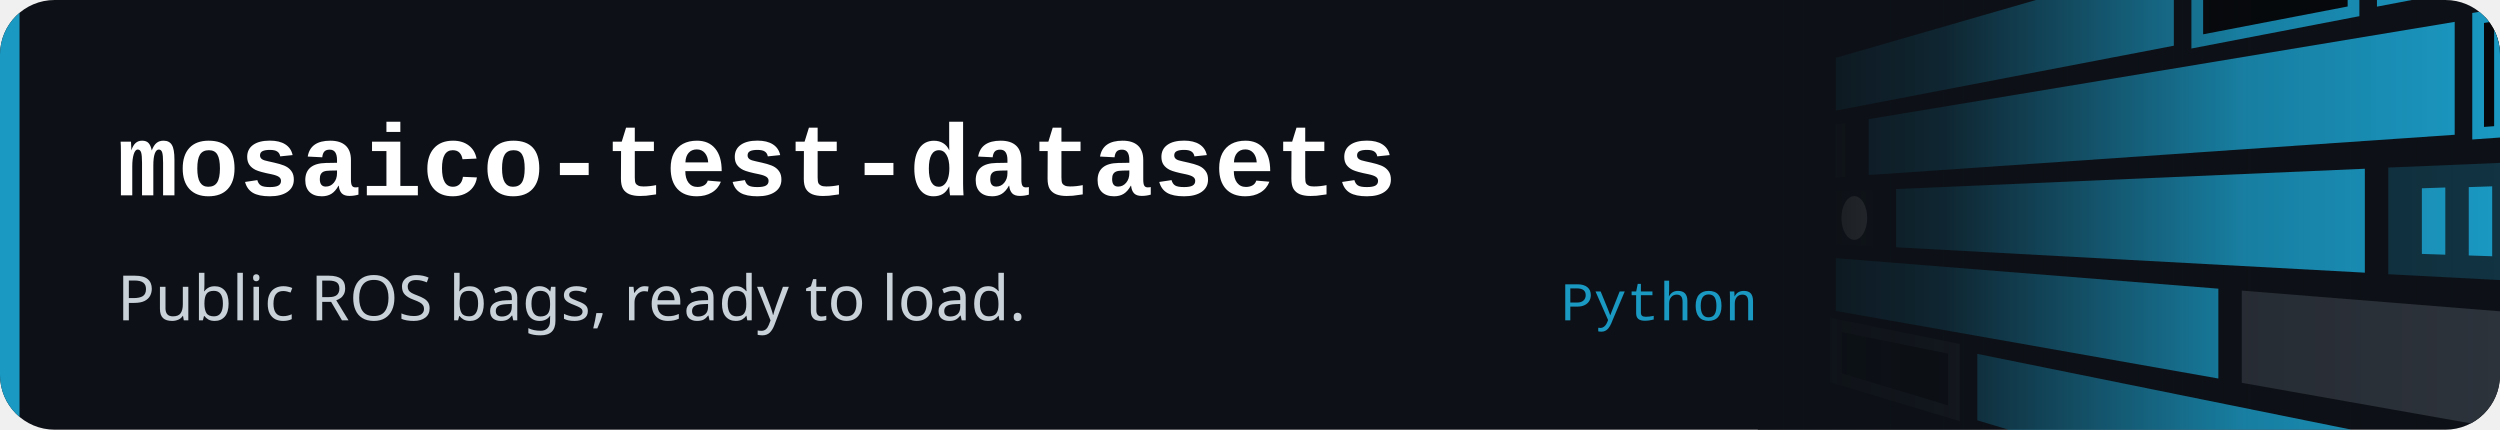
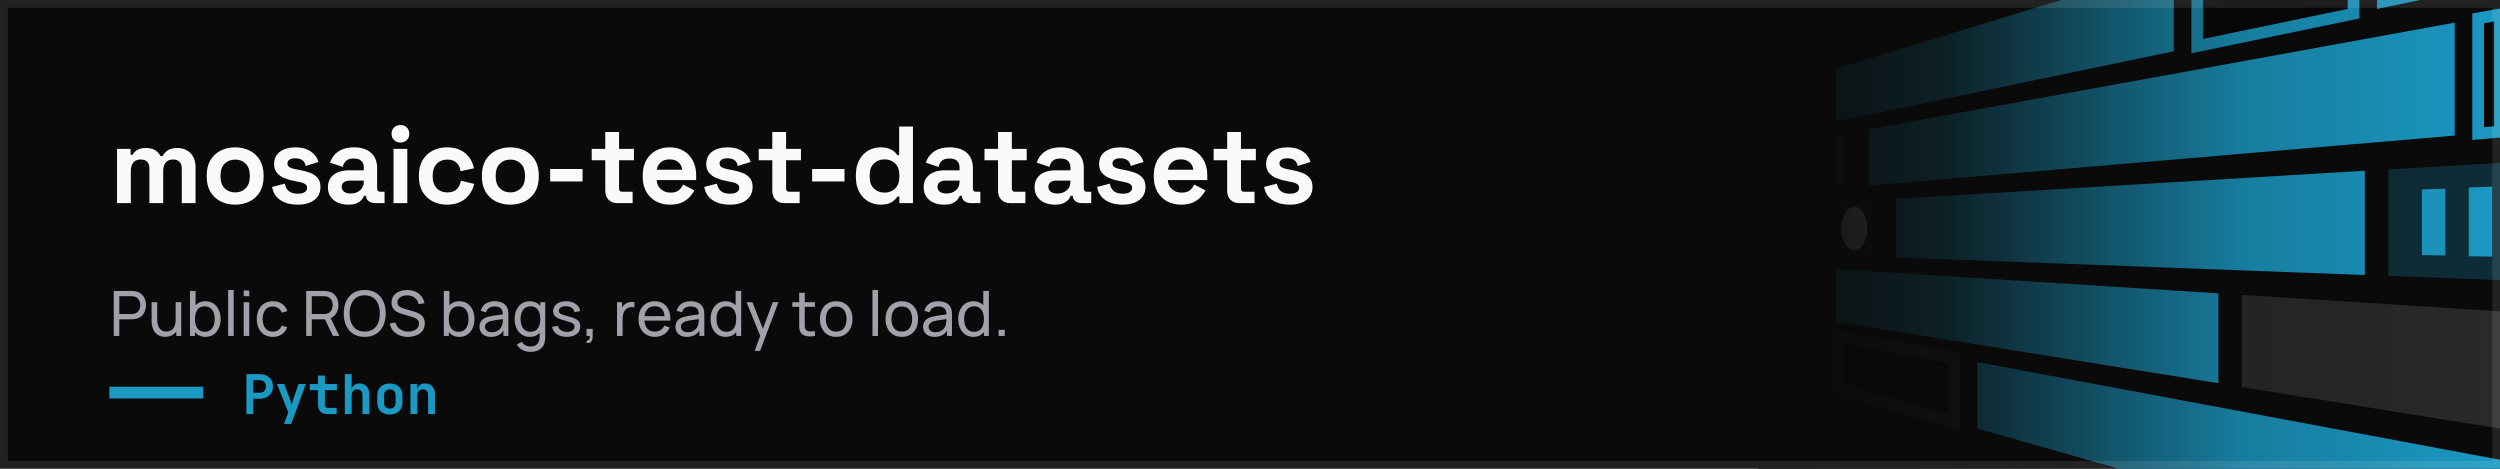
- <svg xmlns="http://www.w3.org/2000/svg" viewBox="0 0 640 110" width="640" height="110">
+ <svg xmlns="http://www.w3.org/2000/svg" viewBox="0 0 640 120" width="640" height="120">
  <defs>
    <clipPath id="card">
-       <rect width="640" height="110" rx="14" />
+       <rect width="640" height="120" />
    </clipPath>
    <linearGradient id="fadeV" x1="0" y1="0" x2="0" y2="1">
-       <stop offset="0" stop-color="#0d1117" stop-opacity="0.7" />
-       <stop offset="0.2" stop-color="#0d1117" stop-opacity="0" />
-       <stop offset="0.8" stop-color="#0d1117" stop-opacity="0" />
-       <stop offset="1" stop-color="#0d1117" stop-opacity="0.7" />
+       <stop offset="0" stop-color="#0a0a0a" stop-opacity="0.7" />
+       <stop offset="0.2" stop-color="#0a0a0a" stop-opacity="0" />
+       <stop offset="0.8" stop-color="#0a0a0a" stop-opacity="0" />
+       <stop offset="1" stop-color="#0a0a0a" stop-opacity="0.7" />
    </linearGradient>
  </defs>
  <g clip-path="url(#card)">
-     <rect width="640" height="110" fill="#0d1117" />
-     <polygon points="640.0,-34.3 608.5,-25.2 608.5,1.7 640.0,-4.3" fill="#1a99c3" />
-     <polygon points="602.5,-23.5 562.5,-11.9 562.5,10.6 602.5,2.9" fill="#05070a" stroke="#1a99c3" stroke-width="3" />
-     <polygon points="556.5,-10.2 470.0,14.8 470.0,28.3 556.5,11.7" fill="#1a99c3" />
-     <polygon points="640.0,3.7 634.4,4.6 634.4,34.1 640.0,33.7" fill="#05070a" stroke="#1a99c3" stroke-width="3" />
-     <polygon points="628.4,5.6 478.4,30.5 478.4,44.8 628.4,34.5" fill="#1a99c3" />
-     <polygon points="472.4,31.5 470.0,31.9 470.0,45.4 472.4,45.3" fill="#2d333b" />
-     <polygon points="640.0,41.7 611.4,42.9 611.4,70.2 640.0,71.7" fill="#1a99c3" opacity="0.25" />
-     <polygon points="638.0,47.7 632.0,47.9 632.0,65.4 638.0,65.6" fill="#1a99c3" />
-     <polygon points="626.0,48.0 620.0,48.2 620.0,65.0 626.0,65.2" fill="#1a99c3" />
-     <polygon points="605.4,43.2 485.4,48.4 485.4,63.3 605.4,69.8" fill="#1a99c3" />
-     <polygon points="479.4,48.6 470.0,49.0 470.0,62.5 479.4,63.0" fill="#2d333b" opacity="0.35" />
-     <ellipse cx="474.7" cy="55.8" rx="3.3" ry="5.6" fill="#eeeeee" />
-     <polygon points="640.0,79.7 573.9,74.4 573.9,98.0 640.0,109.7" fill="#2d333b" />
-     <polygon points="567.9,73.9 470.0,66.1 470.0,79.6 567.9,96.9" fill="#1a99c3" />
-     <polygon points="640.0,117.7 506.2,90.6 506.2,107.6 640.0,147.7" fill="#1a99c3" />
-     <polygon points="500.2,89.3 470.0,83.2 470.0,96.7 500.2,105.8" fill="#05070a" stroke="#2d333b" stroke-width="3" />
+     <rect width="640" height="120" fill="#0a0a0a" />
+     <polygon points="640.0,-34.3 608.5,-24.7 608.5,2.3 640.0,-4.3" fill="#1a99c3" />
+     <polygon points="602.5,-22.9 562.5,-10.7 562.5,11.8 602.5,3.5" fill="#050505" stroke="#1a99c3" stroke-width="3" />
+     <polygon points="556.5,-8.8 470.0,17.6 470.0,31.1 556.5,13.1" fill="#1a99c3" />
+     <polygon points="640.0,3.7 634.4,4.7 634.4,34.2 640.0,33.7" fill="#050505" stroke="#1a99c3" stroke-width="3" />
+     <polygon points="628.4,5.8 478.4,33.1 478.4,47.5 628.4,34.7" fill="#1a99c3" />
+     <polygon points="472.4,34.2 470.0,34.7 470.0,48.2 472.4,48.0" fill="#2a2a2a" />
+     <polygon points="640.0,41.7 611.4,43.4 611.4,70.6 640.0,71.7" fill="#1a99c3" opacity="0.25" />
+     <polygon points="638.0,47.8 632.0,48.0 632.0,65.6 638.0,65.7" fill="#1a99c3" />
+     <polygon points="626.0,48.3 620.0,48.5 620.0,65.3 626.0,65.4" fill="#1a99c3" />
+     <polygon points="605.4,43.7 485.4,50.9 485.4,65.9 605.4,70.4" fill="#1a99c3" />
+     <polygon points="479.4,51.2 470.0,51.8 470.0,65.3 479.4,65.6" fill="#2a2a2a" opacity="0.35" />
+     <ellipse cx="474.7" cy="58.5" rx="3.3" ry="5.6" fill="#eeeeee" />
+     <polygon points="640.0,79.7 573.9,75.5 573.9,99.1 640.0,109.7" fill="#2a2a2a" />
+     <polygon points="567.9,75.1 470.0,68.9 470.0,82.4 567.9,98.1" fill="#1a99c3" />
+     <polygon points="640.0,117.7 506.2,92.7 506.2,109.7 640.0,147.7" fill="#1a99c3" />
+     <polygon points="500.2,91.6 470.0,86.0 470.0,99.5 500.2,108.0" fill="#050505" stroke="#2a2a2a" stroke-width="3" />
    <linearGradient id="fadeR42" x1="1" x2="0">
-       <stop offset="0" stop-color="#0d1117" stop-opacity="0" />
-       <stop offset="0.35" stop-color="#0d1117" stop-opacity="0.2" />
-       <stop offset="0.75" stop-color="#0d1117" stop-opacity="0.85" />
-       <stop offset="1" stop-color="#0d1117" />
+       <stop offset="0" stop-color="#0a0a0a" stop-opacity="0" />
+       <stop offset="0.35" stop-color="#0a0a0a" stop-opacity="0.2" />
+       <stop offset="0.75" stop-color="#0a0a0a" stop-opacity="0.85" />
+       <stop offset="1" stop-color="#0a0a0a" />
    </linearGradient>
-     <rect x="450" y="0" width="190" height="110" fill="url(#fadeR42)" />
-     <rect x="0" y="0" width="5" height="110" fill="#1a99c3" />
-     <text x="30" y="50" font-family="ui-monospace,SFMono-Regular,'SF Mono',Menlo,Consolas,'Liberation Mono',monospace" font-size="26" font-weight="700" text-anchor="start" letter-spacing="0" fill="#ffffff">mosaico-test-datasets</text>
-     <text x="30" y="82" font-family="-apple-system,BlinkMacSystemFont,'Segoe UI','Noto Sans',Helvetica,Arial,sans-serif" font-size="16" font-weight="normal" text-anchor="start" letter-spacing="0" fill="#c9d1d9">Public ROS bags, ready to load.</text>
-     <text x="450" y="82" font-family="ui-monospace,SFMono-Regular,'SF Mono',Menlo,Consolas,'Liberation Mono',monospace" font-size="14" font-weight="normal" text-anchor="end" letter-spacing="0" fill="#1a99c3">Python</text>
+     <rect x="450" y="0" width="190" height="120" fill="url(#fadeR42)" />
+     <path d="M29.96 52.0V38.112H33.432V39.624H33.936Q34.3 38.924 35.14 38.406Q35.98 37.888 37.352 37.888Q38.836 37.888 39.732 38.462Q40.628 39.036 41.104 39.96H41.608Q42.084 39.064 42.952 38.476Q43.82 37.888 45.416 37.888Q46.704 37.888 47.754 38.434Q48.804 38.98 49.434 40.086Q50.064 41.192 50.064 42.872V52.0H46.536V43.124Q46.536 41.976 45.948 41.402Q45.36 40.828 44.296 40.828Q43.092 40.828 42.434 41.598Q41.776 42.368 41.776 43.796V52.0H38.248V43.124Q38.248 41.976 37.66 41.402Q37.072 40.828 36.008 40.828Q34.804 40.828 34.146 41.598Q33.488 42.368 33.488 43.796V52.0Z M60.2 52.392Q58.128 52.392 56.476 51.552Q54.824 50.712 53.872 49.116Q52.92 47.52 52.92 45.28V44.832Q52.92 42.592 53.872 40.996Q54.824 39.4 56.476 38.56Q58.128 37.72 60.2 37.72Q62.272 37.72 63.924 38.56Q65.576 39.4 66.528 40.996Q67.48 42.592 67.48 44.832V45.28Q67.48 47.52 66.528 49.116Q65.576 50.712 63.924 51.552Q62.272 52.392 60.2 52.392ZM60.2 49.256Q61.824 49.256 62.888 48.206Q63.952 47.156 63.952 45.196V44.916Q63.952 42.956 62.902 41.906Q61.852 40.856 60.2 40.856Q58.576 40.856 57.512 41.906Q56.448 42.956 56.448 44.916V45.196Q56.448 47.156 57.512 48.206Q58.576 49.256 60.2 49.256Z M76.216 52.392Q73.5 52.392 71.764 51.216Q70.028 50.04 69.664 47.856L72.912 47.016Q73.108 47.996 73.57 48.556Q74.032 49.116 74.718 49.354Q75.404 49.592 76.216 49.592Q77.448 49.592 78.036 49.158Q78.624 48.724 78.624 48.08Q78.624 47.436 78.064 47.086Q77.504 46.736 76.272 46.512L75.488 46.372Q74.032 46.092 72.828 45.602Q71.624 45.112 70.896 44.244Q70.168 43.376 70.168 42.004Q70.168 39.932 71.68 38.826Q73.192 37.72 75.656 37.72Q77.98 37.72 79.52 38.756Q81.06 39.792 81.536 41.472L78.26 42.48Q78.036 41.416 77.35 40.968Q76.664 40.52 75.656 40.52Q74.648 40.52 74.116 40.87Q73.584 41.22 73.584 41.836Q73.584 42.508 74.144 42.83Q74.704 43.152 75.656 43.32L76.44 43.46Q78.008 43.74 79.282 44.202Q80.556 44.664 81.298 45.518Q82.04 46.372 82.04 47.828Q82.04 50.012 80.458 51.202Q78.876 52.392 76.216 52.392Z M89.152 52.392Q87.668 52.392 86.492 51.874Q85.316 51.356 84.63 50.362Q83.944 49.368 83.944 47.94Q83.944 46.512 84.63 45.546Q85.316 44.58 86.534 44.09Q87.752 43.6 89.32 43.6H93.128V42.816Q93.128 41.836 92.512 41.206Q91.896 40.576 90.552 40.576Q89.236 40.576 88.592 41.178Q87.948 41.78 87.752 42.732L84.504 41.64Q84.84 40.576 85.582 39.694Q86.324 38.812 87.57 38.266Q88.816 37.72 90.608 37.72Q93.352 37.72 94.948 39.092Q96.544 40.464 96.544 43.068V48.248Q96.544 49.088 97.328 49.088H98.448V52.0H96.096Q95.06 52.0 94.388 51.496Q93.716 50.992 93.716 50.152V50.124H93.184Q93.072 50.46 92.68 51.006Q92.288 51.552 91.448 51.972Q90.608 52.392 89.152 52.392ZM89.768 49.536Q91.252 49.536 92.19 48.71Q93.128 47.884 93.128 46.512V46.232H89.572Q88.592 46.232 88.032 46.652Q87.472 47.072 87.472 47.828Q87.472 48.584 88.06 49.06Q88.648 49.536 89.768 49.536Z M100.744 52.0V38.112H104.272V52.0ZM102.508 36.488Q101.556 36.488 100.898 35.872Q100.24 35.256 100.24 34.248Q100.24 33.24 100.898 32.624Q101.556 32.008 102.508 32.008Q103.488 32.008 104.132 32.624Q104.776 33.24 104.776 34.248Q104.776 35.256 104.132 35.872Q103.488 36.488 102.508 36.488Z M114.436 52.392Q112.42 52.392 110.782 51.552Q109.144 50.712 108.192 49.116Q107.24 47.52 107.24 45.252V44.86Q107.24 42.592 108.192 40.996Q109.144 39.4 110.782 38.56Q112.42 37.72 114.436 37.72Q116.424 37.72 117.852 38.42Q119.28 39.12 120.162 40.338Q121.044 41.556 121.324 43.096L117.908 43.824Q117.796 42.984 117.404 42.312Q117.012 41.64 116.298 41.248Q115.584 40.856 114.52 40.856Q113.456 40.856 112.602 41.318Q111.748 41.78 111.258 42.69Q110.768 43.6 110.768 44.916V45.196Q110.768 46.512 111.258 47.422Q111.748 48.332 112.602 48.794Q113.456 49.256 114.52 49.256Q116.116 49.256 116.942 48.43Q117.768 47.604 117.992 46.26L121.408 47.072Q121.044 48.556 120.162 49.774Q119.28 50.992 117.852 51.692Q116.424 52.392 114.436 52.392Z M130.648 52.392Q128.576 52.392 126.924 51.552Q125.272 50.712 124.32 49.116Q123.368 47.52 123.368 45.28V44.832Q123.368 42.592 124.32 40.996Q125.272 39.4 126.924 38.56Q128.576 37.72 130.648 37.72Q132.72 37.72 134.372 38.56Q136.024 39.4 136.976 40.996Q137.928 42.592 137.928 44.832V45.28Q137.928 47.52 136.976 49.116Q136.024 50.712 134.372 51.552Q132.72 52.392 130.648 52.392ZM130.648 49.256Q132.272 49.256 133.336 48.206Q134.4 47.156 134.4 45.196V44.916Q134.4 42.956 133.35 41.906Q132.3 40.856 130.648 40.856Q129.024 40.856 127.96 41.906Q126.896 42.956 126.896 44.916V45.196Q126.896 47.156 127.96 48.206Q129.024 49.256 130.648 49.256Z M140.84 46.456V43.264H149.128V46.456Z M158.032 52.0Q156.66 52.0 155.806 51.146Q154.952 50.292 154.952 48.864V41.024H151.48V38.112H154.952V33.8H158.48V38.112H162.288V41.024H158.48V48.248Q158.48 49.088 159.264 49.088H161.952V52.0Z M171.528 52.392Q169.456 52.392 167.874 51.51Q166.292 50.628 165.41 49.018Q164.528 47.408 164.528 45.224V44.888Q164.528 42.704 165.396 41.094Q166.264 39.484 167.832 38.602Q169.4 37.72 171.472 37.72Q173.516 37.72 175.028 38.63Q176.54 39.54 177.38 41.15Q178.22 42.76 178.22 44.888V46.092H168.112Q168.168 47.52 169.176 48.416Q170.184 49.312 171.64 49.312Q173.124 49.312 173.824 48.668Q174.524 48.024 174.888 47.24L177.772 48.752Q177.38 49.48 176.638 50.334Q175.896 51.188 174.664 51.79Q173.432 52.392 171.528 52.392ZM168.14 43.46H174.636Q174.524 42.256 173.67 41.528Q172.816 40.8 171.444 40.8Q170.016 40.8 169.176 41.528Q168.336 42.256 168.14 43.46Z M186.844 52.392Q184.128 52.392 182.392 51.216Q180.656 50.04 180.292 47.856L183.54 47.016Q183.736 47.996 184.198 48.556Q184.66 49.116 185.346 49.354Q186.032 49.592 186.844 49.592Q188.076 49.592 188.664 49.158Q189.252 48.724 189.252 48.08Q189.252 47.436 188.692 47.086Q188.132 46.736 186.9 46.512L186.116 46.372Q184.66 46.092 183.456 45.602Q182.252 45.112 181.524 44.244Q180.796 43.376 180.796 42.004Q180.796 39.932 182.308 38.826Q183.82 37.72 186.284 37.72Q188.608 37.72 190.148 38.756Q191.688 39.792 192.164 41.472L188.888 42.48Q188.664 41.416 187.978 40.968Q187.292 40.52 186.284 40.52Q185.276 40.52 184.744 40.87Q184.212 41.22 184.212 41.836Q184.212 42.508 184.772 42.83Q185.332 43.152 186.284 43.32L187.068 43.46Q188.636 43.74 189.91 44.202Q191.184 44.664 191.926 45.518Q192.668 46.372 192.668 47.828Q192.668 50.012 191.086 51.202Q189.504 52.392 186.844 52.392Z M200.788 52.0Q199.416 52.0 198.562 51.146Q197.708 50.292 197.708 48.864V41.024H194.236V38.112H197.708V33.8H201.236V38.112H205.044V41.024H201.236V48.248Q201.236 49.088 202.02 49.088H204.708V52.0Z M207.9 46.456V43.264H216.188V46.456Z M225.372 52.392Q223.72 52.392 222.278 51.566Q220.836 50.74 219.968 49.144Q219.1 47.548 219.1 45.28V44.832Q219.1 42.564 219.968 40.968Q220.836 39.372 222.264 38.546Q223.692 37.72 225.372 37.72Q226.632 37.72 227.486 38.014Q228.34 38.308 228.872 38.756Q229.404 39.204 229.684 39.708H230.188V32.4H233.716V52.0H230.244V50.32H229.74Q229.264 51.104 228.27 51.748Q227.276 52.392 225.372 52.392ZM226.436 49.312Q228.06 49.312 229.152 48.262Q230.244 47.212 230.244 45.196V44.916Q230.244 42.9 229.166 41.85Q228.088 40.8 226.436 40.8Q224.812 40.8 223.72 41.85Q222.628 42.9 222.628 44.916V45.196Q222.628 47.212 223.72 48.262Q224.812 49.312 226.436 49.312Z M241.668 52.392Q240.184 52.392 239.008 51.874Q237.832 51.356 237.146 50.362Q236.46 49.368 236.46 47.94Q236.46 46.512 237.146 45.546Q237.832 44.58 239.05 44.09Q240.268 43.6 241.836 43.6H245.644V42.816Q245.644 41.836 245.028 41.206Q244.412 40.576 243.068 40.576Q241.752 40.576 241.108 41.178Q240.464 41.78 240.268 42.732L237.02 41.64Q237.356 40.576 238.098 39.694Q238.84 38.812 240.086 38.266Q241.332 37.72 243.124 37.72Q245.868 37.72 247.464 39.092Q249.06 40.464 249.06 43.068V48.248Q249.06 49.088 249.844 49.088H250.964V52.0H248.612Q247.576 52.0 246.904 51.496Q246.232 50.992 246.232 50.152V50.124H245.7Q245.588 50.46 245.196 51.006Q244.804 51.552 243.964 51.972Q243.124 52.392 241.668 52.392ZM242.284 49.536Q243.768 49.536 244.706 48.71Q245.644 47.884 245.644 46.512V46.232H242.088Q241.108 46.232 240.548 46.652Q239.988 47.072 239.988 47.828Q239.988 48.584 240.576 49.06Q241.164 49.536 242.284 49.536Z M258.58 52.0Q257.208 52.0 256.354 51.146Q255.5 50.292 255.5 48.864V41.024H252.028V38.112H255.5V33.8H259.028V38.112H262.836V41.024H259.028V48.248Q259.028 49.088 259.812 49.088H262.5V52.0Z M270.06 52.392Q268.576 52.392 267.4 51.874Q266.224 51.356 265.538 50.362Q264.852 49.368 264.852 47.94Q264.852 46.512 265.538 45.546Q266.224 44.58 267.442 44.09Q268.66 43.6 270.228 43.6H274.036V42.816Q274.036 41.836 273.42 41.206Q272.804 40.576 271.46 40.576Q270.144 40.576 269.5 41.178Q268.856 41.78 268.66 42.732L265.412 41.64Q265.748 40.576 266.49 39.694Q267.232 38.812 268.478 38.266Q269.724 37.72 271.516 37.72Q274.26 37.72 275.856 39.092Q277.452 40.464 277.452 43.068V48.248Q277.452 49.088 278.236 49.088H279.356V52.0H277.004Q275.968 52.0 275.296 51.496Q274.624 50.992 274.624 50.152V50.124H274.092Q273.98 50.46 273.588 51.006Q273.196 51.552 272.356 51.972Q271.516 52.392 270.06 52.392ZM270.676 49.536Q272.16 49.536 273.098 48.71Q274.036 47.884 274.036 46.512V46.232H270.48Q269.5 46.232 268.94 46.652Q268.38 47.072 268.38 47.828Q268.38 48.584 268.968 49.06Q269.556 49.536 270.676 49.536Z M287.42 52.392Q284.704 52.392 282.968 51.216Q281.232 50.04 280.868 47.856L284.116 47.016Q284.312 47.996 284.774 48.556Q285.236 49.116 285.922 49.354Q286.608 49.592 287.42 49.592Q288.652 49.592 289.24 49.158Q289.828 48.724 289.828 48.08Q289.828 47.436 289.268 47.086Q288.708 46.736 287.476 46.512L286.692 46.372Q285.236 46.092 284.032 45.602Q282.828 45.112 282.1 44.244Q281.372 43.376 281.372 42.004Q281.372 39.932 282.884 38.826Q284.396 37.72 286.86 37.72Q289.184 37.72 290.724 38.756Q292.264 39.792 292.74 41.472L289.464 42.48Q289.24 41.416 288.554 40.968Q287.868 40.52 286.86 40.52Q285.852 40.52 285.32 40.87Q284.788 41.22 284.788 41.836Q284.788 42.508 285.348 42.83Q285.908 43.152 286.86 43.32L287.644 43.46Q289.212 43.74 290.486 44.202Q291.76 44.664 292.502 45.518Q293.244 46.372 293.244 47.828Q293.244 50.012 291.662 51.202Q290.08 52.392 287.42 52.392Z M302.372 52.392Q300.3 52.392 298.718 51.51Q297.136 50.628 296.254 49.018Q295.372 47.408 295.372 45.224V44.888Q295.372 42.704 296.24 41.094Q297.108 39.484 298.676 38.602Q300.244 37.72 302.316 37.72Q304.36 37.72 305.872 38.63Q307.384 39.54 308.224 41.15Q309.064 42.76 309.064 44.888V46.092H298.956Q299.012 47.52 300.02 48.416Q301.028 49.312 302.484 49.312Q303.968 49.312 304.668 48.668Q305.368 48.024 305.732 47.24L308.616 48.752Q308.224 49.48 307.482 50.334Q306.74 51.188 305.508 51.79Q304.276 52.392 302.372 52.392ZM298.984 43.46H305.48Q305.368 42.256 304.514 41.528Q303.66 40.8 302.288 40.8Q300.86 40.8 300.02 41.528Q299.18 42.256 298.984 43.46Z M317.24 52.0Q315.868 52.0 315.014 51.146Q314.16 50.292 314.16 48.864V41.024H310.688V38.112H314.16V33.8H317.688V38.112H321.496V41.024H317.688V48.248Q317.688 49.088 318.472 49.088H321.16V52.0Z M330.176 52.392Q327.46 52.392 325.724 51.216Q323.988 50.04 323.624 47.856L326.872 47.016Q327.068 47.996 327.53 48.556Q327.992 49.116 328.678 49.354Q329.364 49.592 330.176 49.592Q331.408 49.592 331.996 49.158Q332.584 48.724 332.584 48.08Q332.584 47.436 332.024 47.086Q331.464 46.736 330.232 46.512L329.448 46.372Q327.992 46.092 326.788 45.602Q325.584 45.112 324.856 44.244Q324.128 43.376 324.128 42.004Q324.128 39.932 325.64 38.826Q327.152 37.72 329.616 37.72Q331.94 37.72 333.48 38.756Q335.02 39.792 335.496 41.472L332.22 42.48Q331.996 41.416 331.31 40.968Q330.624 40.52 329.616 40.52Q328.608 40.52 328.076 40.87Q327.544 41.22 327.544 41.836Q327.544 42.508 328.104 42.83Q328.664 43.152 329.616 43.32L330.4 43.46Q331.968 43.74 333.242 44.202Q334.516 44.664 335.258 45.518Q336.0 46.372 336.0 47.828Q336.0 50.012 334.418 51.202Q332.836 52.392 330.176 52.392Z" fill="#fafafa" />
+     <path d="M29.12 86.0V74.48H33.672Q33.84 74.48 34.07 74.492Q34.3 74.504 34.52 74.544Q35.452 74.688 36.088 75.186Q36.724 75.684 37.046 76.44Q37.368 77.196 37.368 78.112Q37.368 79.028 37.044 79.784Q36.72 80.54 36.084 81.038Q35.448 81.536 34.52 81.68Q34.3 81.712 34.068 81.728Q33.836 81.744 33.672 81.744H30.544V86.0ZM30.544 80.392H33.624Q33.776 80.392 33.97 80.376Q34.164 80.36 34.344 80.32Q34.896 80.196 35.242 79.854Q35.588 79.512 35.75 79.052Q35.912 78.592 35.912 78.112Q35.912 77.632 35.75 77.172Q35.588 76.712 35.242 76.37Q34.896 76.028 34.344 75.904Q34.164 75.86 33.97 75.846Q33.776 75.832 33.624 75.832H30.544Z M42.248 86.224Q41.412 86.224 40.818 85.96Q40.224 85.696 39.832 85.258Q39.44 84.82 39.216 84.282Q38.992 83.744 38.9 83.186Q38.808 82.628 38.808 82.136V77.36H40.248V81.688Q40.248 82.296 40.358 82.866Q40.468 83.436 40.736 83.89Q41.004 84.344 41.456 84.608Q41.908 84.872 42.592 84.872Q43.128 84.872 43.566 84.69Q44.004 84.508 44.316 84.142Q44.628 83.776 44.798 83.218Q44.968 82.66 44.968 81.912L45.904 82.2Q45.904 83.452 45.452 84.354Q45.0 85.256 44.18 85.74Q43.36 86.224 42.248 86.224ZM45.128 86.0V83.688H44.968V77.36H46.4V86.0Z M52.608 86.24Q51.392 86.24 50.56 85.636Q49.728 85.032 49.3 83.998Q48.872 82.964 48.872 81.672Q48.872 80.368 49.3 79.338Q49.728 78.308 50.562 77.714Q51.396 77.12 52.616 77.12Q53.816 77.12 54.682 77.718Q55.548 78.316 56.014 79.346Q56.48 80.376 56.48 81.672Q56.48 82.968 56.014 84.002Q55.548 85.036 54.682 85.638Q53.816 86.24 52.608 86.24ZM48.632 86.0V74.48H50.064V79.64H49.904V86.0ZM52.432 84.936Q53.284 84.936 53.846 84.504Q54.408 84.072 54.688 83.332Q54.968 82.592 54.968 81.672Q54.968 80.76 54.69 80.024Q54.412 79.288 53.842 78.856Q53.272 78.424 52.392 78.424Q51.548 78.424 50.996 78.836Q50.444 79.248 50.174 79.982Q49.904 80.716 49.904 81.672Q49.904 82.62 50.172 83.358Q50.44 84.096 51.0 84.516Q51.56 84.936 52.432 84.936Z M58.4 86.0V74.24H59.824V86.0Z M62.384 75.832V74.36H63.808V75.832ZM62.384 86.0V77.36H63.808V86.0Z M69.848 86.24Q68.532 86.24 67.616 85.652Q66.7 85.064 66.22 84.034Q65.74 83.004 65.728 81.68Q65.74 80.332 66.232 79.304Q66.724 78.276 67.644 77.698Q68.564 77.12 69.864 77.12Q71.228 77.12 72.216 77.792Q73.204 78.464 73.544 79.632L72.136 80.056Q71.86 79.304 71.248 78.888Q70.636 78.472 69.848 78.472Q68.96 78.472 68.384 78.884Q67.808 79.296 67.528 80.02Q67.248 80.744 67.24 81.68Q67.252 83.124 67.906 84.006Q68.56 84.888 69.848 84.888Q70.692 84.888 71.252 84.5Q71.812 84.112 72.104 83.376L73.544 83.752Q73.092 84.96 72.14 85.6Q71.188 86.24 69.848 86.24Z M78.384 86.0V74.48H82.936Q83.104 74.48 83.334 74.492Q83.564 74.504 83.784 74.544Q84.716 74.688 85.352 75.186Q85.988 75.684 86.31 76.44Q86.632 77.196 86.632 78.112Q86.632 79.452 85.936 80.43Q85.24 81.408 83.896 81.656L83.352 81.744H79.808V86.0ZM85.24 86.0 82.968 81.312 84.376 80.88 86.872 86.0ZM79.808 80.392H82.888Q83.04 80.392 83.234 80.376Q83.428 80.36 83.608 80.32Q84.16 80.196 84.506 79.854Q84.852 79.512 85.014 79.052Q85.176 78.592 85.176 78.112Q85.176 77.632 85.014 77.172Q84.852 76.712 84.506 76.37Q84.16 76.028 83.608 75.904Q83.428 75.86 83.234 75.846Q83.04 75.832 82.888 75.832H79.808Z M93.368 86.24Q91.644 86.24 90.444 85.48Q89.244 84.72 88.618 83.368Q87.992 82.016 87.992 80.24Q87.992 78.464 88.618 77.112Q89.244 75.76 90.444 75.0Q91.644 74.24 93.368 74.24Q95.092 74.24 96.292 75.0Q97.492 75.76 98.118 77.112Q98.744 78.464 98.744 80.24Q98.744 82.016 98.118 83.368Q97.492 84.72 96.292 85.48Q95.092 86.24 93.368 86.24ZM93.368 84.88Q94.656 84.888 95.514 84.302Q96.372 83.716 96.802 82.668Q97.232 81.62 97.232 80.24Q97.232 78.86 96.802 77.818Q96.372 76.776 95.514 76.192Q94.656 75.608 93.368 75.6Q92.08 75.592 91.226 76.176Q90.372 76.76 89.942 77.81Q89.512 78.86 89.504 80.24Q89.496 81.62 89.926 82.66Q90.356 83.7 91.218 84.286Q92.08 84.872 93.368 84.88Z M104.432 86.24Q103.208 86.24 102.228 85.824Q101.248 85.408 100.612 84.638Q99.976 83.868 99.784 82.808L101.256 82.576Q101.532 83.664 102.416 84.276Q103.3 84.888 104.504 84.888Q105.276 84.888 105.904 84.644Q106.532 84.4 106.902 83.946Q107.272 83.492 107.272 82.864Q107.272 82.484 107.138 82.206Q107.004 81.928 106.778 81.734Q106.552 81.54 106.262 81.404Q105.972 81.268 105.664 81.176L102.728 80.304Q102.248 80.164 101.8 79.944Q101.352 79.724 101.0 79.392Q100.648 79.06 100.44 78.59Q100.232 78.12 100.232 77.48Q100.232 76.46 100.762 75.734Q101.292 75.008 102.204 74.626Q103.116 74.244 104.264 74.248Q105.424 74.256 106.34 74.66Q107.256 75.064 107.858 75.816Q108.46 76.568 108.672 77.616L107.16 77.88Q107.04 77.18 106.628 76.67Q106.216 76.16 105.598 75.884Q104.98 75.608 104.248 75.6Q103.54 75.592 102.972 75.826Q102.404 76.06 102.07 76.472Q101.736 76.884 101.736 77.416Q101.736 77.948 102.038 78.272Q102.34 78.596 102.784 78.782Q103.228 78.968 103.656 79.088L105.848 79.72Q106.224 79.824 106.716 80.008Q107.208 80.192 107.672 80.526Q108.136 80.86 108.44 81.406Q108.744 81.952 108.744 82.784Q108.744 83.62 108.41 84.266Q108.076 84.912 107.484 85.35Q106.892 85.788 106.11 86.014Q105.328 86.24 104.432 86.24Z M117.592 86.24Q116.376 86.24 115.544 85.636Q114.712 85.032 114.284 83.998Q113.856 82.964 113.856 81.672Q113.856 80.368 114.284 79.338Q114.712 78.308 115.546 77.714Q116.38 77.12 117.6 77.12Q118.8 77.12 119.666 77.718Q120.532 78.316 120.998 79.346Q121.464 80.376 121.464 81.672Q121.464 82.968 120.998 84.002Q120.532 85.036 119.666 85.638Q118.8 86.24 117.592 86.24ZM113.616 86.0V74.48H115.048V79.64H114.888V86.0ZM117.416 84.936Q118.268 84.936 118.83 84.504Q119.392 84.072 119.672 83.332Q119.952 82.592 119.952 81.672Q119.952 80.76 119.674 80.024Q119.396 79.288 118.826 78.856Q118.256 78.424 117.376 78.424Q116.532 78.424 115.98 78.836Q115.428 79.248 115.158 79.982Q114.888 80.716 114.888 81.672Q114.888 82.62 115.156 83.358Q115.424 84.096 115.984 84.516Q116.544 84.936 117.416 84.936Z M125.68 86.24Q124.712 86.24 124.058 85.886Q123.404 85.532 123.074 84.946Q122.744 84.36 122.744 83.664Q122.744 82.984 123.002 82.486Q123.26 81.988 123.734 81.654Q124.208 81.32 124.864 81.128Q125.48 80.964 126.242 80.838Q127.004 80.712 127.788 80.61Q128.572 80.508 129.256 80.408L128.744 80.704Q128.764 79.556 128.282 79.002Q127.8 78.448 126.616 78.448Q125.832 78.448 125.242 78.806Q124.652 79.164 124.416 79.96L123.064 79.552Q123.372 78.416 124.27 77.768Q125.168 77.12 126.632 77.12Q127.804 77.12 128.648 77.54Q129.492 77.96 129.864 78.808Q130.048 79.208 130.096 79.676Q130.144 80.144 130.144 80.656V86.0H128.88V83.928L129.176 84.12Q128.688 85.172 127.81 85.706Q126.932 86.24 125.68 86.24ZM125.896 85.048Q126.664 85.048 127.228 84.774Q127.792 84.5 128.136 84.046Q128.48 83.592 128.584 83.056Q128.7 82.656 128.714 82.166Q128.728 81.676 128.728 81.408L129.224 81.624Q128.528 81.724 127.854 81.812Q127.18 81.9 126.58 81.998Q125.98 82.096 125.504 82.232Q125.148 82.344 124.842 82.522Q124.536 82.7 124.348 82.976Q124.16 83.252 124.16 83.656Q124.16 84.012 124.338 84.33Q124.516 84.648 124.898 84.848Q125.28 85.048 125.896 85.048Z M135.72 90.08Q135.04 90.08 134.392 89.874Q133.744 89.668 133.204 89.248Q132.664 88.828 132.304 88.184L133.608 87.496Q133.928 88.132 134.514 88.418Q135.1 88.704 135.728 88.704Q136.552 88.704 137.094 88.404Q137.636 88.104 137.898 87.512Q138.16 86.92 138.152 86.04V83.68H138.32V77.36H139.584V86.056Q139.584 86.412 139.562 86.738Q139.54 87.064 139.48 87.384Q139.312 88.304 138.816 88.9Q138.32 89.496 137.536 89.788Q136.752 90.08 135.72 90.08ZM135.616 86.24Q134.408 86.24 133.542 85.638Q132.676 85.036 132.21 84.002Q131.744 82.968 131.744 81.672Q131.744 80.376 132.21 79.346Q132.676 78.316 133.542 77.718Q134.408 77.12 135.608 77.12Q136.828 77.12 137.662 77.714Q138.496 78.308 138.924 79.338Q139.352 80.368 139.352 81.672Q139.352 82.964 138.924 83.998Q138.496 85.032 137.664 85.636Q136.832 86.24 135.616 86.24ZM135.792 84.936Q136.664 84.936 137.224 84.516Q137.784 84.096 138.052 83.358Q138.32 82.62 138.32 81.672Q138.32 80.716 138.05 79.982Q137.78 79.248 137.228 78.836Q136.676 78.424 135.832 78.424Q134.952 78.424 134.38 78.856Q133.808 79.288 133.532 80.024Q133.256 80.76 133.256 81.672Q133.256 82.592 133.536 83.332Q133.816 84.072 134.378 84.504Q134.94 84.936 135.792 84.936Z M145.088 86.232Q143.54 86.232 142.554 85.556Q141.568 84.88 141.344 83.664L142.8 83.432Q142.976 84.136 143.608 84.548Q144.24 84.96 145.176 84.96Q146.06 84.96 146.566 84.594Q147.072 84.228 147.072 83.592Q147.072 83.228 146.904 83.0Q146.736 82.772 146.212 82.572Q145.688 82.372 144.632 82.088Q143.488 81.784 142.83 81.458Q142.172 81.132 141.894 80.7Q141.616 80.268 141.616 79.648Q141.616 78.888 142.032 78.318Q142.448 77.748 143.194 77.434Q143.94 77.12 144.936 77.12Q145.92 77.12 146.694 77.434Q147.468 77.748 147.944 78.318Q148.42 78.888 148.512 79.648L147.056 79.912Q146.952 79.22 146.386 78.818Q145.82 78.416 144.936 78.392Q144.096 78.364 143.572 78.692Q143.048 79.02 143.048 79.576Q143.048 79.892 143.242 80.114Q143.436 80.336 143.97 80.536Q144.504 80.736 145.52 80.992Q146.66 81.284 147.32 81.622Q147.98 81.96 148.262 82.422Q148.544 82.884 148.544 83.552Q148.544 84.804 147.624 85.518Q146.704 86.232 145.088 86.232Z M150.152 87.792 150.24 87.128Q150.572 87.152 150.74 87.0Q150.908 86.848 150.956 86.584Q151.004 86.32 150.976 86.0H150.152V84.192H151.72V86.24Q151.72 87.08 151.308 87.504Q150.896 87.928 150.152 87.792Z M157.96 86.0V77.36H159.232V79.448L159.024 79.176Q159.176 78.776 159.42 78.44Q159.664 78.104 159.968 77.888Q160.3 77.62 160.726 77.476Q161.152 77.332 161.592 77.304Q162.032 77.276 162.416 77.36V78.696Q161.968 78.58 161.43 78.636Q160.892 78.692 160.44 79.024Q160.02 79.324 159.794 79.746Q159.568 80.168 159.48 80.66Q159.392 81.152 159.392 81.664V86.0Z M167.68 86.24Q166.404 86.24 165.456 85.678Q164.508 85.116 163.982 84.102Q163.456 83.088 163.456 81.736Q163.456 80.32 163.974 79.284Q164.492 78.248 165.426 77.684Q166.36 77.12 167.616 77.12Q168.916 77.12 169.832 77.72Q170.748 78.32 171.21 79.432Q171.672 80.544 171.604 82.08H170.168V81.568Q170.144 79.976 169.52 79.188Q168.896 78.4 167.664 78.4Q166.34 78.4 165.654 79.248Q164.968 80.096 164.968 81.68Q164.968 83.208 165.654 84.048Q166.34 84.888 167.616 84.888Q168.472 84.888 169.104 84.496Q169.736 84.104 170.096 83.368L171.464 83.84Q170.956 84.984 169.946 85.612Q168.936 86.24 167.68 86.24ZM164.488 82.08V80.936H170.872V82.08Z M175.84 86.24Q174.872 86.24 174.218 85.886Q173.564 85.532 173.234 84.946Q172.904 84.36 172.904 83.664Q172.904 82.984 173.162 82.486Q173.42 81.988 173.894 81.654Q174.368 81.32 175.024 81.128Q175.64 80.964 176.402 80.838Q177.164 80.712 177.948 80.61Q178.732 80.508 179.416 80.408L178.904 80.704Q178.924 79.556 178.442 79.002Q177.96 78.448 176.776 78.448Q175.992 78.448 175.402 78.806Q174.812 79.164 174.576 79.96L173.224 79.552Q173.532 78.416 174.43 77.768Q175.328 77.12 176.792 77.12Q177.964 77.12 178.808 77.54Q179.652 77.96 180.024 78.808Q180.208 79.208 180.256 79.676Q180.304 80.144 180.304 80.656V86.0H179.04V83.928L179.336 84.12Q178.848 85.172 177.97 85.706Q177.092 86.24 175.84 86.24ZM176.056 85.048Q176.824 85.048 177.388 84.774Q177.952 84.5 178.296 84.046Q178.64 83.592 178.744 83.056Q178.86 82.656 178.874 82.166Q178.888 81.676 178.888 81.408L179.384 81.624Q178.688 81.724 178.014 81.812Q177.34 81.9 176.74 81.998Q176.14 82.096 175.664 82.232Q175.308 82.344 175.002 82.522Q174.696 82.7 174.508 82.976Q174.32 83.252 174.32 83.656Q174.32 84.012 174.498 84.33Q174.676 84.648 175.058 84.848Q175.44 85.048 176.056 85.048Z M185.776 86.24Q184.568 86.24 183.702 85.638Q182.836 85.036 182.37 84.002Q181.904 82.968 181.904 81.672Q181.904 80.376 182.37 79.346Q182.836 78.316 183.702 77.718Q184.568 77.12 185.768 77.12Q186.988 77.12 187.822 77.714Q188.656 78.308 189.084 79.338Q189.512 80.368 189.512 81.672Q189.512 82.964 189.084 83.998Q188.656 85.032 187.824 85.636Q186.992 86.24 185.776 86.24ZM185.952 84.936Q186.824 84.936 187.384 84.516Q187.944 84.096 188.212 83.358Q188.48 82.62 188.48 81.672Q188.48 80.716 188.21 79.982Q187.94 79.248 187.388 78.836Q186.836 78.424 185.992 78.424Q185.112 78.424 184.54 78.856Q183.968 79.288 183.692 80.024Q183.416 80.76 183.416 81.672Q183.416 82.592 183.696 83.332Q183.976 84.072 184.538 84.504Q185.1 84.936 185.952 84.936ZM188.48 86.0V79.64H188.32V74.48H189.752V86.0Z M193.192 89.84 194.864 85.296 194.888 86.64 191.112 77.36H192.608L195.568 84.824H195.056L197.832 77.36H199.28L194.576 89.84Z M208.624 86.0Q207.852 86.156 207.106 86.128Q206.36 86.1 205.774 85.824Q205.188 85.548 204.888 84.96Q204.632 84.452 204.612 83.928Q204.592 83.404 204.592 82.736V74.96H206.016V82.672Q206.016 83.204 206.028 83.578Q206.04 83.952 206.192 84.224Q206.48 84.74 207.108 84.826Q207.736 84.912 208.624 84.776ZM202.84 78.536V77.36H208.624V78.536Z M214.064 86.24Q212.772 86.24 211.84 85.656Q210.908 85.072 210.406 84.042Q209.904 83.012 209.904 81.672Q209.904 80.316 210.416 79.29Q210.928 78.264 211.862 77.692Q212.796 77.12 214.064 77.12Q215.36 77.12 216.294 77.702Q217.228 78.284 217.73 79.31Q218.232 80.336 218.232 81.672Q218.232 83.028 217.726 84.056Q217.22 85.084 216.284 85.662Q215.348 86.24 214.064 86.24ZM214.064 84.888Q215.404 84.888 216.062 83.992Q216.72 83.096 216.72 81.672Q216.72 80.212 216.056 79.342Q215.392 78.472 214.064 78.472Q213.16 78.472 212.574 78.88Q211.988 79.288 211.702 80.008Q211.416 80.728 211.416 81.672Q211.416 83.132 212.088 84.01Q212.76 84.888 214.064 84.888Z M223.352 86.0V74.24H224.776V86.0Z M230.856 86.24Q229.564 86.24 228.632 85.656Q227.7 85.072 227.198 84.042Q226.696 83.012 226.696 81.672Q226.696 80.316 227.208 79.29Q227.72 78.264 228.654 77.692Q229.588 77.12 230.856 77.12Q232.152 77.12 233.086 77.702Q234.02 78.284 234.522 79.31Q235.024 80.336 235.024 81.672Q235.024 83.028 234.518 84.056Q234.012 85.084 233.076 85.662Q232.14 86.24 230.856 86.24ZM230.856 84.888Q232.196 84.888 232.854 83.992Q233.512 83.096 233.512 81.672Q233.512 80.212 232.848 79.342Q232.184 78.472 230.856 78.472Q229.952 78.472 229.366 78.88Q228.78 79.288 228.494 80.008Q228.208 80.728 228.208 81.672Q228.208 83.132 228.88 84.01Q229.552 84.888 230.856 84.888Z M239.24 86.24Q238.272 86.24 237.618 85.886Q236.964 85.532 236.634 84.946Q236.304 84.36 236.304 83.664Q236.304 82.984 236.562 82.486Q236.82 81.988 237.294 81.654Q237.768 81.32 238.424 81.128Q239.04 80.964 239.802 80.838Q240.564 80.712 241.348 80.61Q242.132 80.508 242.816 80.408L242.304 80.704Q242.324 79.556 241.842 79.002Q241.36 78.448 240.176 78.448Q239.392 78.448 238.802 78.806Q238.212 79.164 237.976 79.96L236.624 79.552Q236.932 78.416 237.83 77.768Q238.728 77.12 240.192 77.12Q241.364 77.12 242.208 77.54Q243.052 77.96 243.424 78.808Q243.608 79.208 243.656 79.676Q243.704 80.144 243.704 80.656V86.0H242.44V83.928L242.736 84.12Q242.248 85.172 241.37 85.706Q240.492 86.24 239.24 86.24ZM239.456 85.048Q240.224 85.048 240.788 84.774Q241.352 84.5 241.696 84.046Q242.04 83.592 242.144 83.056Q242.26 82.656 242.274 82.166Q242.288 81.676 242.288 81.408L242.784 81.624Q242.088 81.724 241.414 81.812Q240.74 81.9 240.14 81.998Q239.54 82.096 239.064 82.232Q238.708 82.344 238.402 82.522Q238.096 82.7 237.908 82.976Q237.72 83.252 237.72 83.656Q237.72 84.012 237.898 84.33Q238.076 84.648 238.458 84.848Q238.84 85.048 239.456 85.048Z M249.176 86.24Q247.968 86.24 247.102 85.638Q246.236 85.036 245.77 84.002Q245.304 82.968 245.304 81.672Q245.304 80.376 245.77 79.346Q246.236 78.316 247.102 77.718Q247.968 77.12 249.168 77.12Q250.388 77.12 251.222 77.714Q252.056 78.308 252.484 79.338Q252.912 80.368 252.912 81.672Q252.912 82.964 252.484 83.998Q252.056 85.032 251.224 85.636Q250.392 86.24 249.176 86.24ZM249.352 84.936Q250.224 84.936 250.784 84.516Q251.344 84.096 251.612 83.358Q251.88 82.62 251.88 81.672Q251.88 80.716 251.61 79.982Q251.34 79.248 250.788 78.836Q250.236 78.424 249.392 78.424Q248.512 78.424 247.94 78.856Q247.368 79.288 247.092 80.024Q246.816 80.76 246.816 81.672Q246.816 82.592 247.096 83.332Q247.376 84.072 247.938 84.504Q248.5 84.936 249.352 84.936ZM251.88 86.0V79.64H251.72V74.48H253.152V86.0Z M255.648 86.0V84.432H257.216V86.0Z" fill="#a1a1aa" />
+     <rect x="28" y="99" width="24" height="3" fill="#1a99c3" />
+     <path d="M63.078 106.0V95.78H66.48Q67.502 95.78 68.265 96.172Q69.028 96.564 69.448 97.271Q69.868 97.978 69.868 98.93Q69.868 99.882 69.448 100.589Q69.028 101.296 68.265 101.688Q67.502 102.08 66.48 102.08H64.828V106.0ZM64.828 100.54H66.48Q67.222 100.54 67.656 100.092Q68.09 99.644 68.09 98.93Q68.09 98.216 67.656 97.768Q67.222 97.32 66.48 97.32H64.828Z M72.71 108.52 73.802 105.58 70.904 98.3H72.752L74.236 102.234Q74.362 102.584 74.488 102.997Q74.614 103.41 74.67 103.76Q74.712 103.41 74.831 102.997Q74.95 102.584 75.076 102.234L76.448 98.3H78.296L74.544 108.52Z M83.77 106.0Q82.692 106.0 82.055 105.377Q81.418 104.754 81.418 103.69V99.882H79.29V98.3H81.418V96.13H83.182V98.3H86.248V99.882H83.182V103.648Q83.182 103.984 83.371 104.201Q83.56 104.418 83.896 104.418H86.178V106.0Z M88.278 106.0V95.78H90.028V98.3L89.986 99.728Q90.126 99.0 90.672 98.58Q91.218 98.16 92.058 98.16Q93.192 98.16 93.871 98.916Q94.55 99.672 94.55 100.946V106.0H92.8V101.156Q92.8 100.442 92.429 100.057Q92.058 99.672 91.428 99.672Q90.77 99.672 90.399 100.064Q90.028 100.456 90.028 101.184V106.0Z M99.8 106.126Q98.316 106.126 97.448 105.293Q96.58 104.46 96.58 103.046V101.254Q96.58 99.826 97.448 99.0Q98.316 98.174 99.8 98.174Q101.284 98.174 102.152 99.0Q103.02 99.826 103.02 101.254V103.046Q103.02 104.46 102.152 105.293Q101.284 106.126 99.8 106.126ZM99.8 104.6Q100.5 104.6 100.885 104.215Q101.27 103.83 101.27 103.102V101.198Q101.27 100.47 100.885 100.085Q100.5 99.7 99.8 99.7Q99.1 99.7 98.715 100.085Q98.33 100.47 98.33 101.198V103.102Q98.33 103.83 98.715 104.215Q99.1 104.6 99.8 104.6Z M105.078 106.0V98.3H106.786V99.742Q106.926 99.014 107.472 98.587Q108.018 98.16 108.858 98.16Q109.992 98.16 110.671 98.916Q111.35 99.672 111.35 100.946V106.0H109.6V101.156Q109.6 100.442 109.229 100.057Q108.858 99.672 108.228 99.672Q107.57 99.672 107.199 100.064Q106.828 100.456 106.828 101.184V106.0Z" fill="#1a99c3" />
  </g>
+   <rect x="1" y="1" width="638" height="118" fill="none" stroke="rgba(255,255,255,0.1)" stroke-width="2" />
</svg>
